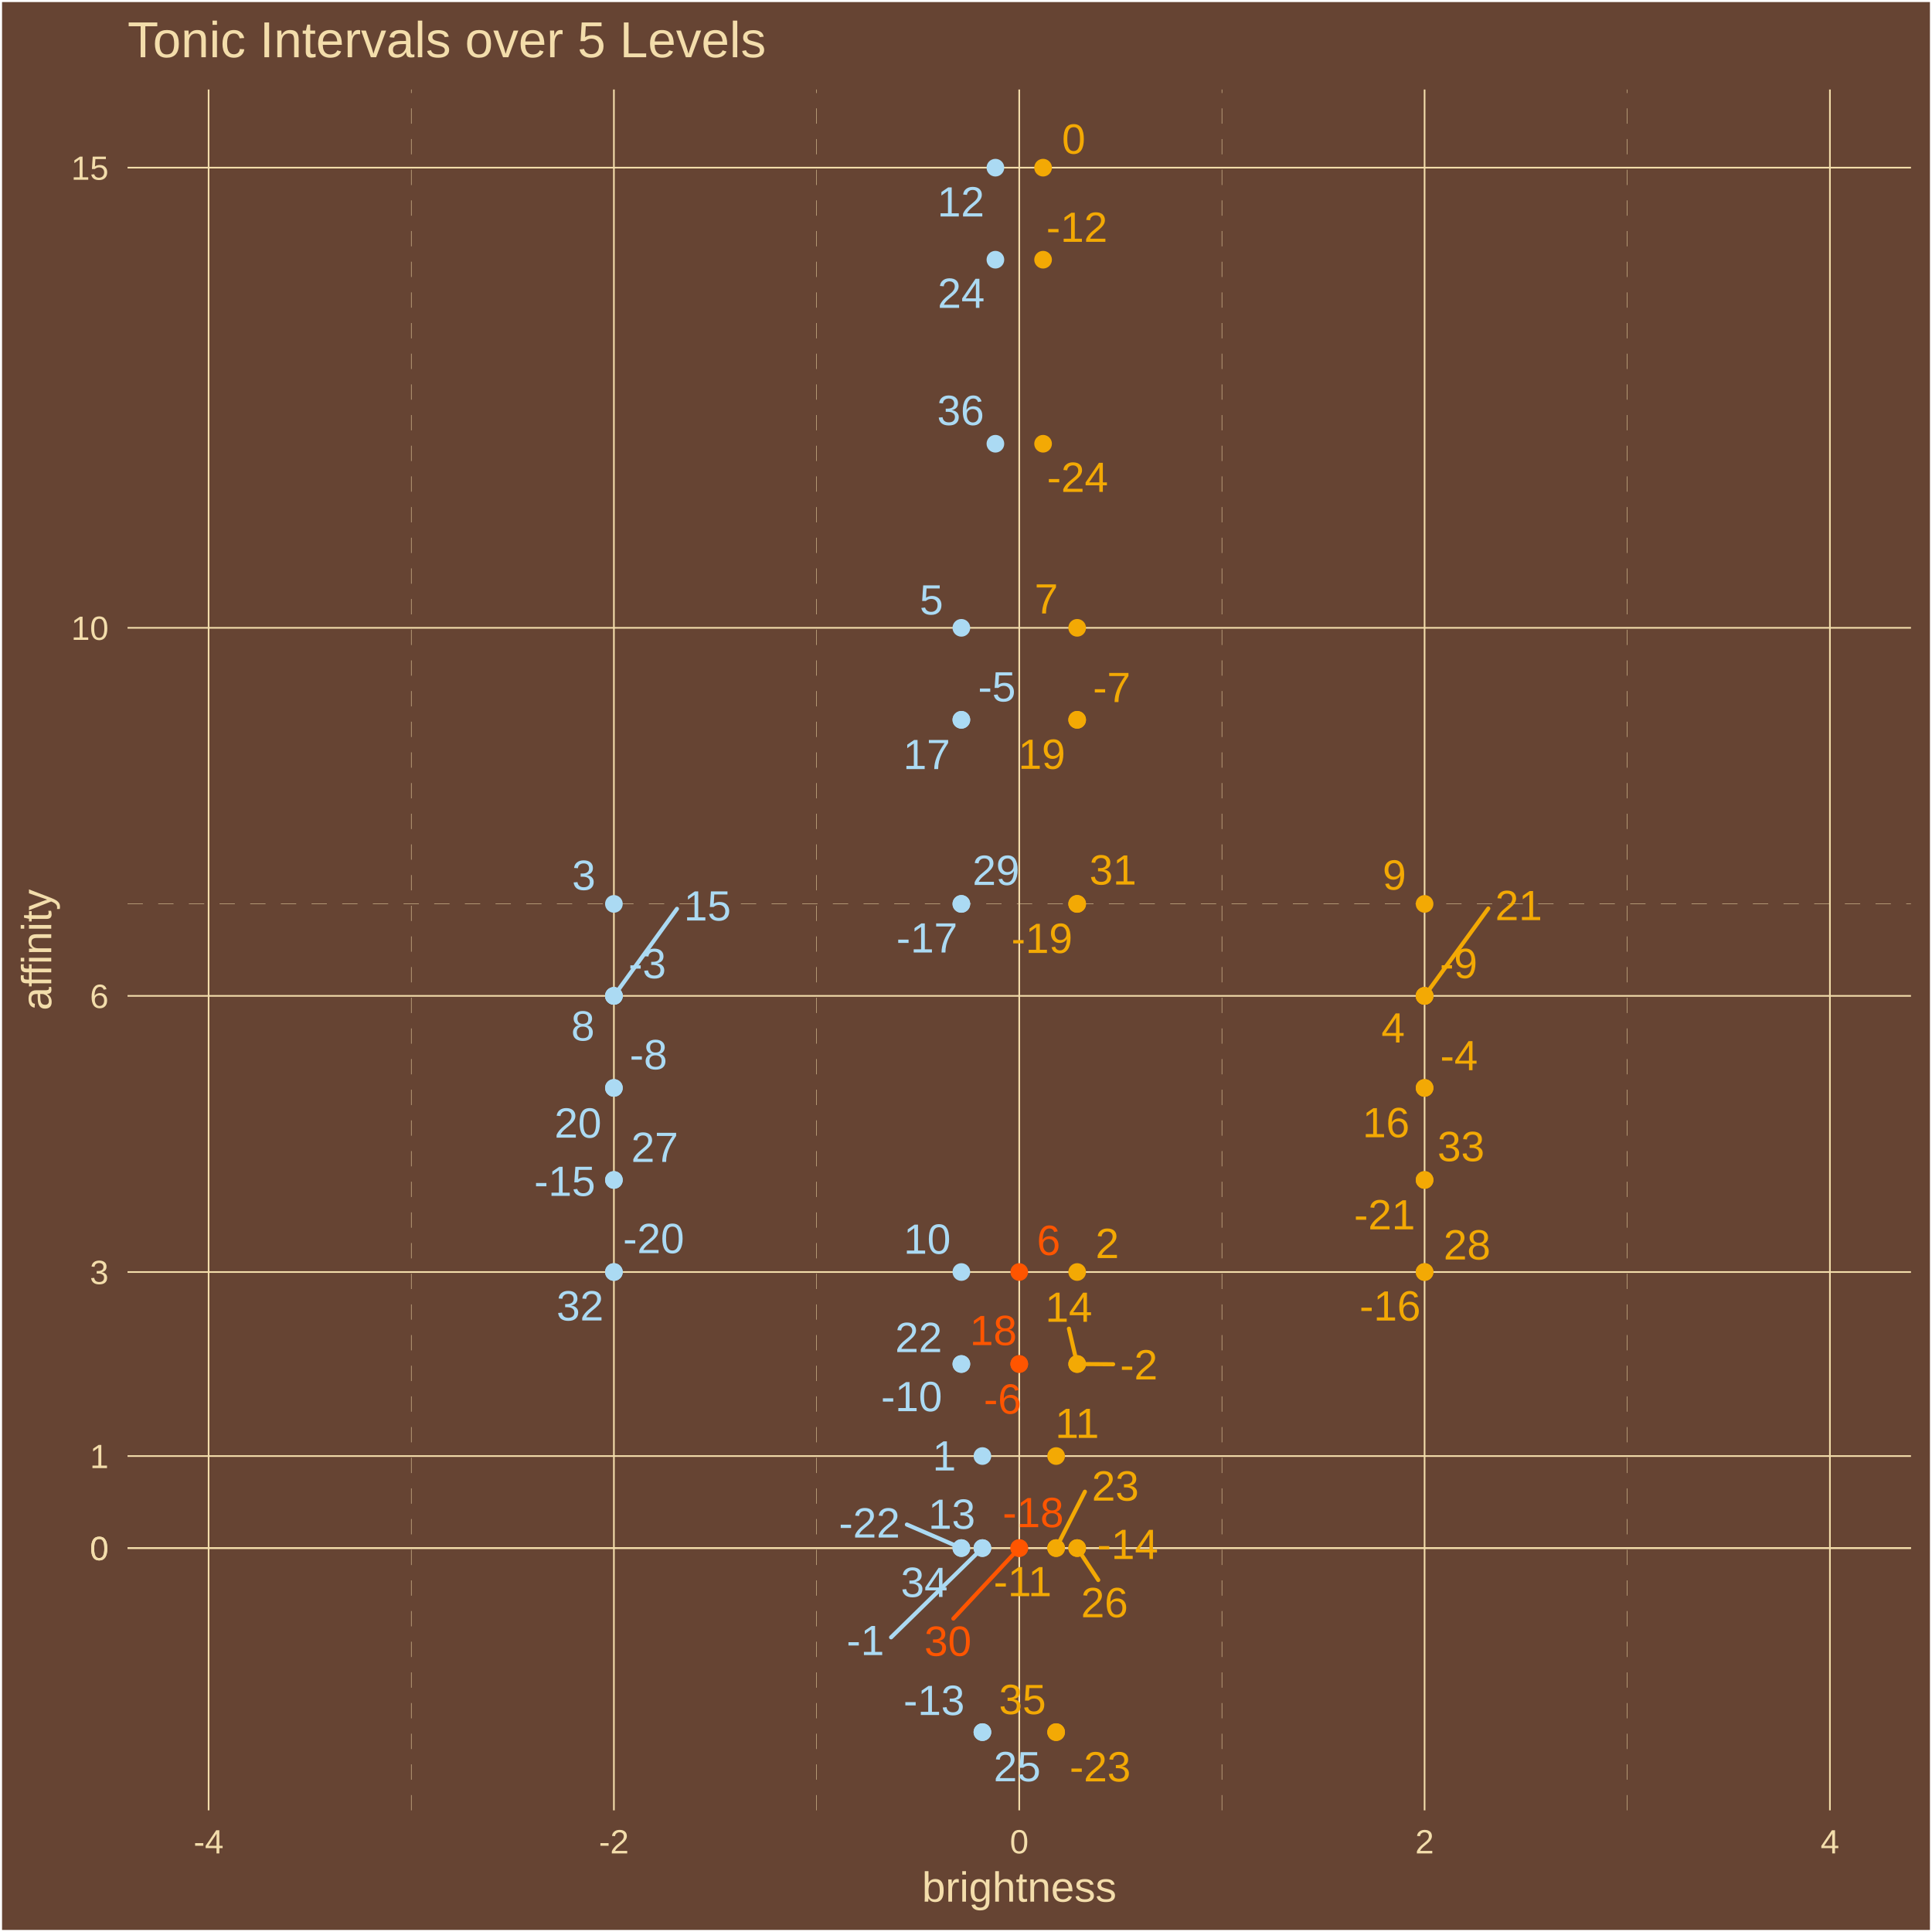
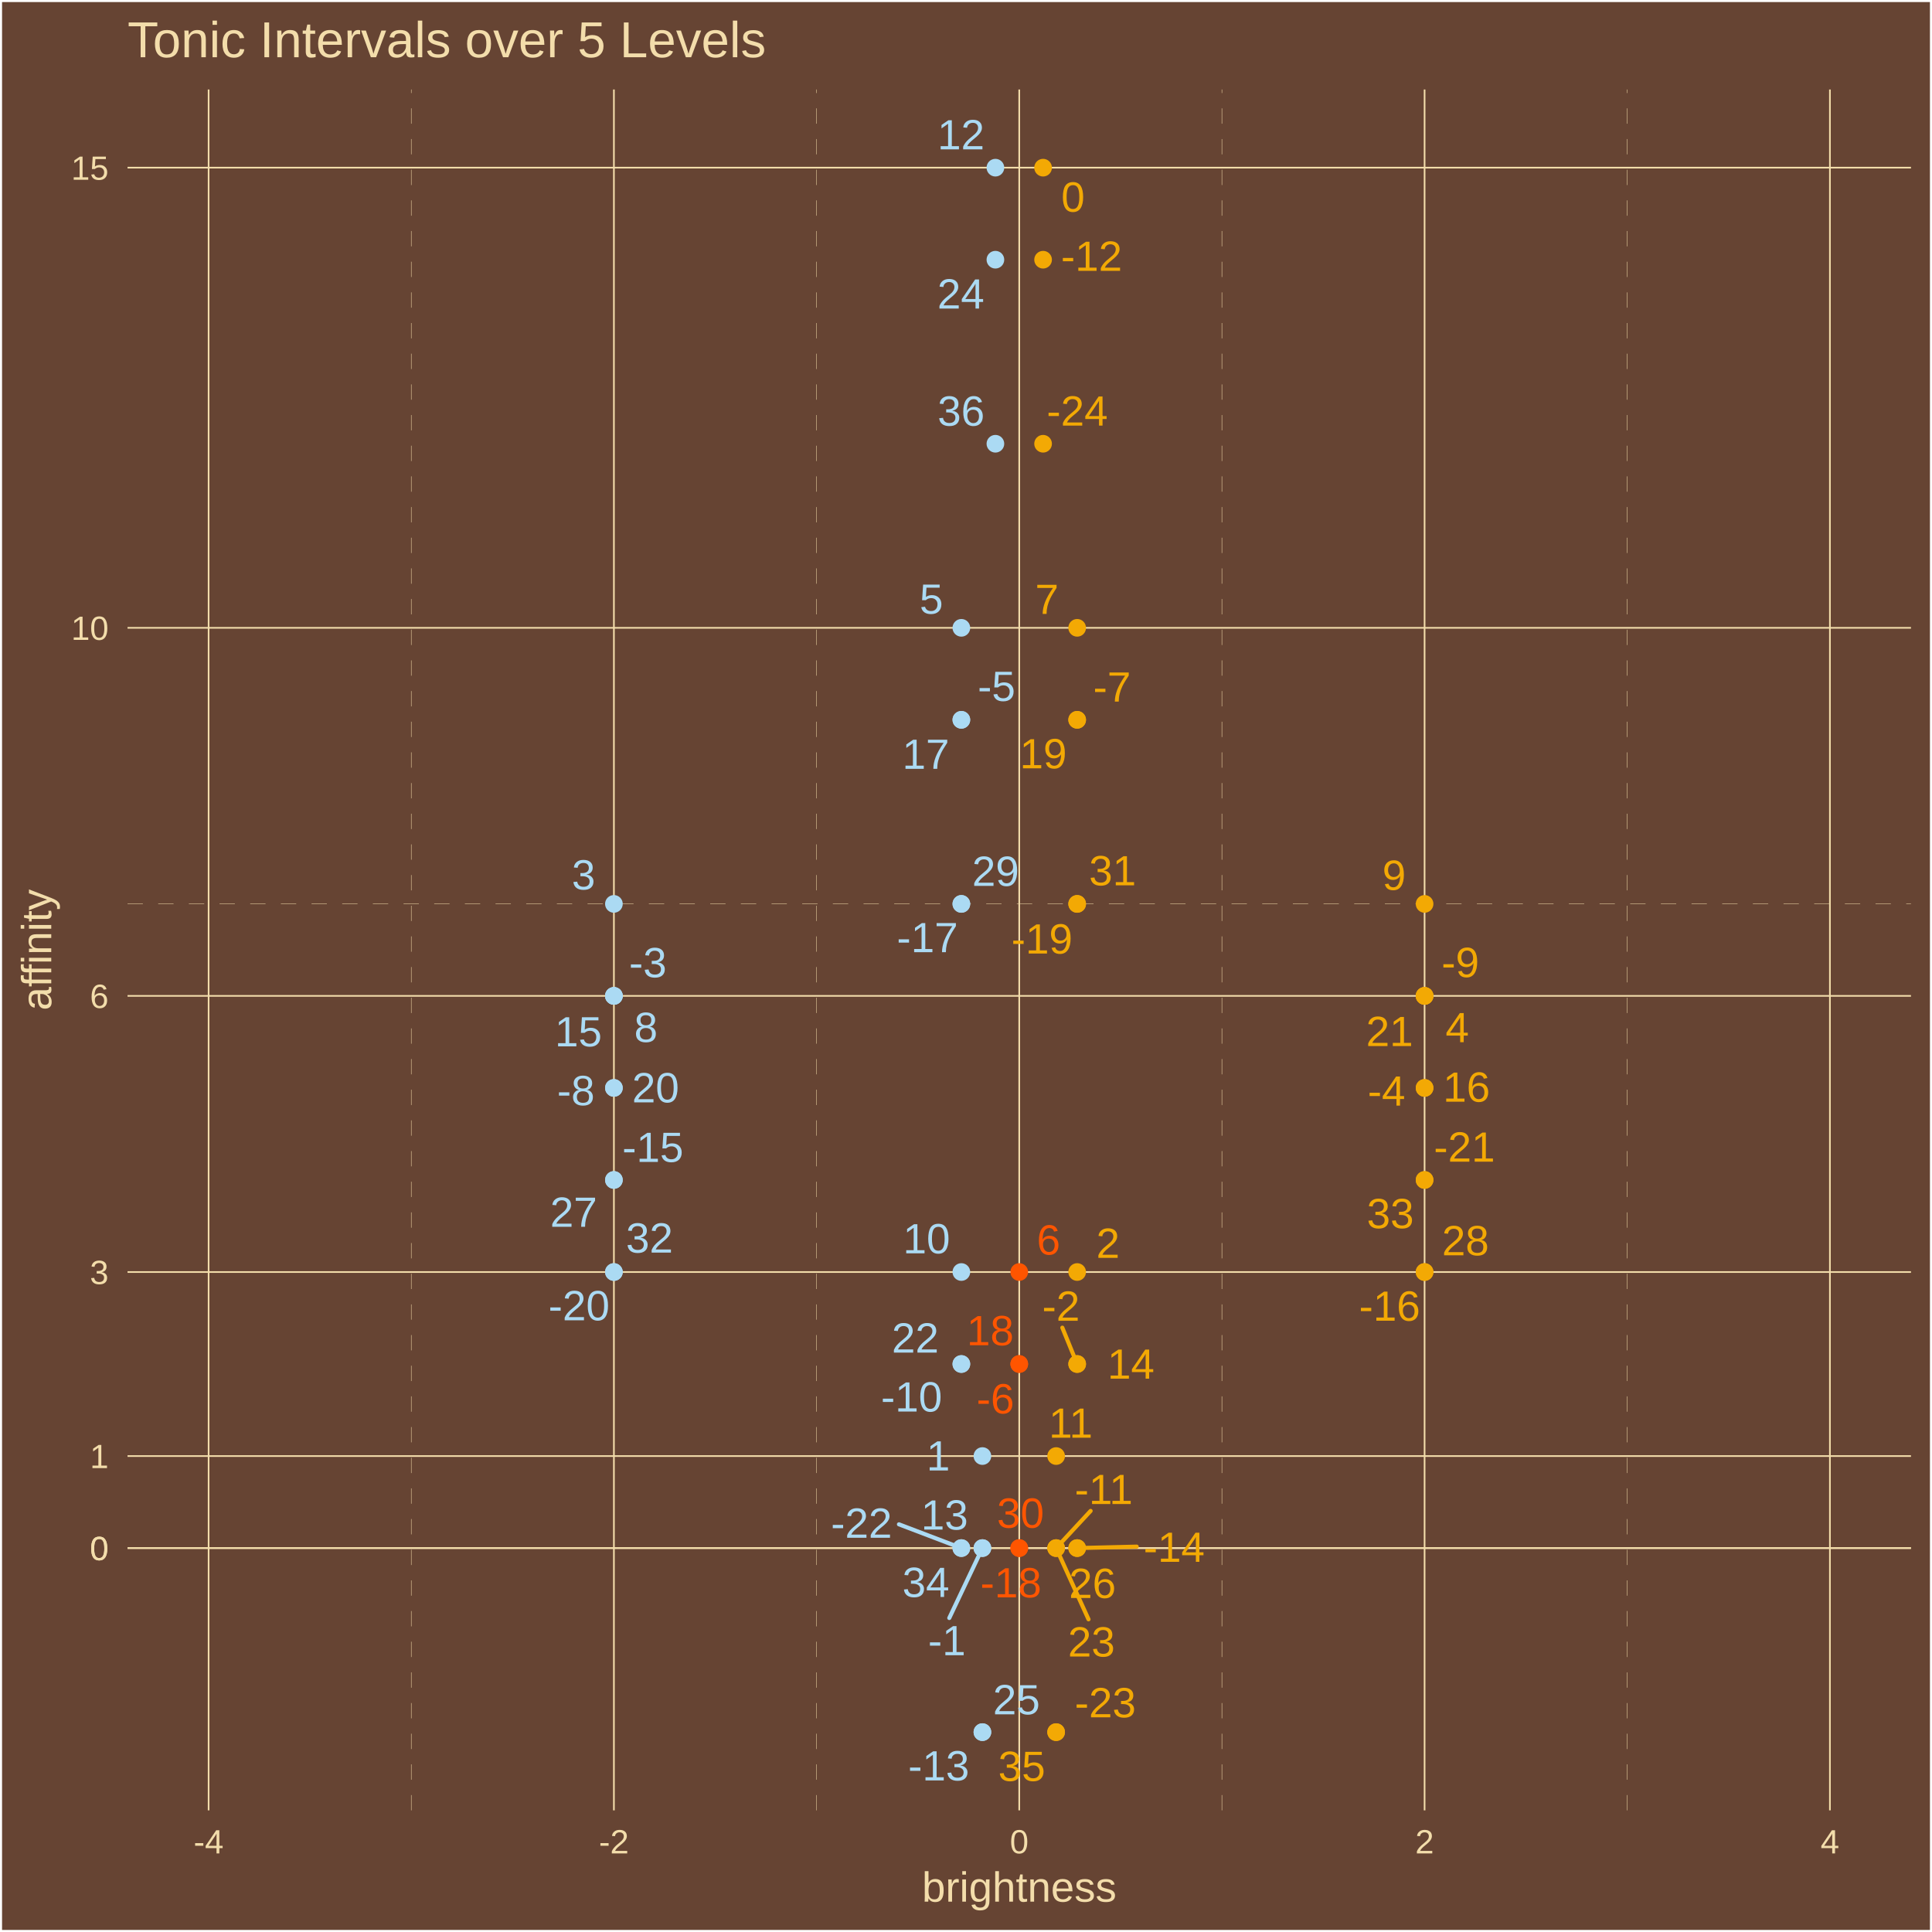
<svg xmlns="http://www.w3.org/2000/svg" class="svglite" width="504.00pt" height="504.00pt" viewBox="0 0 504.00 504.00">
  <defs>
    <style type="text/css">
    .svglite line, .svglite polyline, .svglite polygon, .svglite path, .svglite rect, .svglite circle {
      fill: none;
      stroke: #000000;
      stroke-linecap: round;
      stroke-linejoin: round;
      stroke-miterlimit: 10.00;
    }
    .svglite text {
      white-space: pre;
    }
  </style>
  </defs>
  <rect width="100%" height="100%" style="stroke: none; fill: #664433;" />
  <defs>
    <clipPath id="cpMC4wMHw1MDQuMDB8MC4wMHw1MDQuMDA=">
      <rect x="0.00" y="0.00" width="504.00" height="504.00" />
    </clipPath>
  </defs>
  <g clip-path="url(#cpMC4wMHw1MDQuMDB8MC4wMHw1MDQuMDA=)">
    <rect x="0.00" y="0" width="504.00" height="504.00" style="stroke-width: 1.07; stroke: #FFFFFF; fill: #664433;" />
  </g>
  <defs>
    <clipPath id="cpMzMuMjd8NDk4LjUyfDIzLjM0fDQ3Mi4yNw==">
      <rect x="33.27" y="23.34" width="465.25" height="448.93" />
    </clipPath>
  </defs>
  <g clip-path="url(#cpMzMuMjd8NDk4LjUyfDIzLjM0fDQ3Mi4yNw==)">
    <rect x="33.27" y="23.34" width="465.25" height="448.93" style="stroke-width: 1.07; stroke: none; fill: #664433;" />
    <polyline points="33.27,235.80 498.52,235.80 " style="stroke-width: 0.11; stroke: #F3DDAB; stroke-dasharray: 4.00,4.00; stroke-linecap: butt;" />
    <polyline points="107.29,472.27 107.29,23.34 " style="stroke-width: 0.11; stroke: #F3DDAB; stroke-dasharray: 4.00,4.00; stroke-linecap: butt;" />
    <polyline points="213.02,472.27 213.02,23.34 " style="stroke-width: 0.11; stroke: #F3DDAB; stroke-dasharray: 4.00,4.00; stroke-linecap: butt;" />
    <polyline points="318.76,472.27 318.76,23.34 " style="stroke-width: 0.11; stroke: #F3DDAB; stroke-dasharray: 4.00,4.00; stroke-linecap: butt;" />
    <polyline points="424.50,472.27 424.50,23.34 " style="stroke-width: 0.11; stroke: #F3DDAB; stroke-dasharray: 4.00,4.00; stroke-linecap: butt;" />
    <polyline points="33.27,403.85 498.52,403.85 " style="stroke-width: 0.43; stroke: #F3DDAB; stroke-linecap: butt;" />
    <polyline points="33.27,403.85 498.52,403.85 " style="stroke-width: 0.43; stroke: #F3DDAB; stroke-linecap: butt;" />
    <polyline points="33.27,379.84 498.52,379.84 " style="stroke-width: 0.43; stroke: #F3DDAB; stroke-linecap: butt;" />
    <polyline points="33.27,331.83 498.52,331.83 " style="stroke-width: 0.43; stroke: #F3DDAB; stroke-linecap: butt;" />
    <polyline points="33.27,259.80 498.52,259.80 " style="stroke-width: 0.43; stroke: #F3DDAB; stroke-linecap: butt;" />
    <polyline points="33.27,163.78 498.52,163.78 " style="stroke-width: 0.43; stroke: #F3DDAB; stroke-linecap: butt;" />
    <polyline points="33.27,43.74 498.52,43.74 " style="stroke-width: 0.43; stroke: #F3DDAB; stroke-linecap: butt;" />
    <polyline points="54.42,472.27 54.42,23.34 " style="stroke-width: 0.43; stroke: #F3DDAB; stroke-linecap: butt;" />
    <polyline points="160.15,472.27 160.15,23.34 " style="stroke-width: 0.43; stroke: #F3DDAB; stroke-linecap: butt;" />
    <polyline points="265.89,472.27 265.89,23.34 " style="stroke-width: 0.43; stroke: #F3DDAB; stroke-linecap: butt;" />
    <polyline points="371.63,472.27 371.63,23.34 " style="stroke-width: 0.43; stroke: #F3DDAB; stroke-linecap: butt;" />
    <polyline points="477.37,472.27 477.37,23.34 " style="stroke-width: 0.43; stroke: #F3DDAB; stroke-linecap: butt;" />
    <circle cx="272.11" cy="115.76" r="1.95" style="stroke-width: 0.71; stroke: #F3A904; fill: #F3A904;" />
    <circle cx="275.51" cy="451.86" r="1.95" style="stroke-width: 0.71; stroke: #F3A904; fill: #F3A904;" />
    <circle cx="250.79" cy="403.85" r="1.95" style="stroke-width: 0.71; stroke: #ABDAF3; fill: #ABDAF3;" />
    <circle cx="371.63" cy="307.82" r="1.95" style="stroke-width: 0.71; stroke: #F3A904; fill: #F3A904;" />
    <circle cx="160.15" cy="331.83" r="1.95" style="stroke-width: 0.71; stroke: #ABDAF3; fill: #ABDAF3;" />
    <circle cx="281.00" cy="235.80" r="1.95" style="stroke-width: 0.71; stroke: #F3A904; fill: #F3A904;" />
    <circle cx="265.89" cy="403.85" r="1.95" style="stroke-width: 0.71; stroke: #FF5500; fill: #FF5500;" />
    <circle cx="250.79" cy="235.80" r="1.95" style="stroke-width: 0.71; stroke: #ABDAF3; fill: #ABDAF3;" />
    <circle cx="371.63" cy="331.83" r="1.95" style="stroke-width: 0.71; stroke: #F3A904; fill: #F3A904;" />
    <circle cx="160.15" cy="307.82" r="1.95" style="stroke-width: 0.71; stroke: #ABDAF3; fill: #ABDAF3;" />
    <circle cx="281.00" cy="403.85" r="1.95" style="stroke-width: 0.71; stroke: #F3A904; fill: #F3A904;" />
    <circle cx="256.28" cy="451.86" r="1.95" style="stroke-width: 0.71; stroke: #ABDAF3; fill: #ABDAF3;" />
    <circle cx="272.11" cy="67.75" r="1.95" style="stroke-width: 0.71; stroke: #F3A904; fill: #F3A904;" />
    <circle cx="275.51" cy="403.85" r="1.95" style="stroke-width: 0.71; stroke: #F3A904; fill: #F3A904;" />
    <circle cx="250.79" cy="355.83" r="1.95" style="stroke-width: 0.71; stroke: #ABDAF3; fill: #ABDAF3;" />
    <circle cx="371.63" cy="259.80" r="1.95" style="stroke-width: 0.71; stroke: #F3A904; fill: #F3A904;" />
    <circle cx="160.15" cy="283.81" r="1.95" style="stroke-width: 0.71; stroke: #ABDAF3; fill: #ABDAF3;" />
    <circle cx="281.00" cy="187.78" r="1.95" style="stroke-width: 0.71; stroke: #F3A904; fill: #F3A904;" />
    <circle cx="265.89" cy="355.83" r="1.95" style="stroke-width: 0.71; stroke: #FF5500; fill: #FF5500;" />
    <circle cx="250.79" cy="187.78" r="1.95" style="stroke-width: 0.71; stroke: #ABDAF3; fill: #ABDAF3;" />
    <circle cx="371.63" cy="283.81" r="1.95" style="stroke-width: 0.71; stroke: #F3A904; fill: #F3A904;" />
    <circle cx="160.15" cy="259.80" r="1.95" style="stroke-width: 0.71; stroke: #ABDAF3; fill: #ABDAF3;" />
    <circle cx="281.00" cy="355.83" r="1.95" style="stroke-width: 0.71; stroke: #F3A904; fill: #F3A904;" />
    <circle cx="256.28" cy="403.85" r="1.95" style="stroke-width: 0.71; stroke: #ABDAF3; fill: #ABDAF3;" />
    <circle cx="272.11" cy="43.74" r="1.95" style="stroke-width: 0.71; stroke: #F3A904; fill: #F3A904;" />
    <circle cx="256.28" cy="379.84" r="1.95" style="stroke-width: 0.71; stroke: #ABDAF3; fill: #ABDAF3;" />
    <circle cx="281.00" cy="331.83" r="1.95" style="stroke-width: 0.71; stroke: #F3A904; fill: #F3A904;" />
    <circle cx="160.15" cy="235.80" r="1.95" style="stroke-width: 0.71; stroke: #ABDAF3; fill: #ABDAF3;" />
    <circle cx="371.63" cy="259.80" r="1.95" style="stroke-width: 0.71; stroke: #F3A904; fill: #F3A904;" />
    <circle cx="250.79" cy="163.78" r="1.95" style="stroke-width: 0.71; stroke: #ABDAF3; fill: #ABDAF3;" />
    <circle cx="265.89" cy="331.83" r="1.95" style="stroke-width: 0.71; stroke: #FF5500; fill: #FF5500;" />
    <circle cx="281.00" cy="163.78" r="1.95" style="stroke-width: 0.71; stroke: #F3A904; fill: #F3A904;" />
    <circle cx="160.15" cy="259.80" r="1.95" style="stroke-width: 0.71; stroke: #ABDAF3; fill: #ABDAF3;" />
    <circle cx="371.63" cy="235.80" r="1.95" style="stroke-width: 0.71; stroke: #F3A904; fill: #F3A904;" />
    <circle cx="250.79" cy="331.83" r="1.95" style="stroke-width: 0.71; stroke: #ABDAF3; fill: #ABDAF3;" />
    <circle cx="275.51" cy="379.84" r="1.95" style="stroke-width: 0.71; stroke: #F3A904; fill: #F3A904;" />
    <circle cx="259.67" cy="43.74" r="1.95" style="stroke-width: 0.71; stroke: #ABDAF3; fill: #ABDAF3;" />
    <circle cx="256.28" cy="403.85" r="1.95" style="stroke-width: 0.71; stroke: #ABDAF3; fill: #ABDAF3;" />
    <circle cx="281.00" cy="355.83" r="1.95" style="stroke-width: 0.71; stroke: #F3A904; fill: #F3A904;" />
    <circle cx="160.15" cy="259.80" r="1.95" style="stroke-width: 0.71; stroke: #ABDAF3; fill: #ABDAF3;" />
    <circle cx="371.63" cy="283.81" r="1.95" style="stroke-width: 0.71; stroke: #F3A904; fill: #F3A904;" />
    <circle cx="250.79" cy="187.78" r="1.95" style="stroke-width: 0.71; stroke: #ABDAF3; fill: #ABDAF3;" />
    <circle cx="265.89" cy="355.83" r="1.95" style="stroke-width: 0.71; stroke: #FF5500; fill: #FF5500;" />
    <circle cx="281.00" cy="187.78" r="1.95" style="stroke-width: 0.71; stroke: #F3A904; fill: #F3A904;" />
    <circle cx="160.15" cy="283.81" r="1.95" style="stroke-width: 0.71; stroke: #ABDAF3; fill: #ABDAF3;" />
    <circle cx="371.63" cy="259.80" r="1.95" style="stroke-width: 0.71; stroke: #F3A904; fill: #F3A904;" />
    <circle cx="250.79" cy="355.83" r="1.95" style="stroke-width: 0.71; stroke: #ABDAF3; fill: #ABDAF3;" />
    <circle cx="275.51" cy="403.85" r="1.95" style="stroke-width: 0.71; stroke: #F3A904; fill: #F3A904;" />
    <circle cx="259.67" cy="67.75" r="1.95" style="stroke-width: 0.71; stroke: #ABDAF3; fill: #ABDAF3;" />
    <circle cx="256.28" cy="451.86" r="1.95" style="stroke-width: 0.71; stroke: #ABDAF3; fill: #ABDAF3;" />
    <circle cx="281.00" cy="403.85" r="1.95" style="stroke-width: 0.71; stroke: #F3A904; fill: #F3A904;" />
    <circle cx="160.15" cy="307.82" r="1.95" style="stroke-width: 0.71; stroke: #ABDAF3; fill: #ABDAF3;" />
    <circle cx="371.63" cy="331.83" r="1.95" style="stroke-width: 0.71; stroke: #F3A904; fill: #F3A904;" />
    <circle cx="250.79" cy="235.80" r="1.95" style="stroke-width: 0.71; stroke: #ABDAF3; fill: #ABDAF3;" />
    <circle cx="265.89" cy="403.85" r="1.95" style="stroke-width: 0.71; stroke: #FF5500; fill: #FF5500;" />
    <circle cx="281.00" cy="235.80" r="1.95" style="stroke-width: 0.71; stroke: #F3A904; fill: #F3A904;" />
    <circle cx="160.15" cy="331.83" r="1.95" style="stroke-width: 0.71; stroke: #ABDAF3; fill: #ABDAF3;" />
    <circle cx="371.63" cy="307.82" r="1.95" style="stroke-width: 0.71; stroke: #F3A904; fill: #F3A904;" />
    <circle cx="250.79" cy="403.85" r="1.95" style="stroke-width: 0.71; stroke: #ABDAF3; fill: #ABDAF3;" />
    <circle cx="275.51" cy="451.86" r="1.95" style="stroke-width: 0.71; stroke: #F3A904; fill: #F3A904;" />
    <circle cx="259.67" cy="115.76" r="1.95" style="stroke-width: 0.71; stroke: #ABDAF3; fill: #ABDAF3;" />
-     <line x1="236.58" y1="397.71" x2="249.75" y2="403.40" style="stroke-width: 1.07; stroke: #ABDAF3;" />
-     <line x1="290.38" y1="355.89" x2="282.14" y2="355.84" style="stroke-width: 1.07; stroke: #F3A904;" />
-     <line x1="232.46" y1="427.13" x2="255.48" y2="404.63" style="stroke-width: 1.07; stroke: #ABDAF3;" />
-     <line x1="278.85" y1="346.62" x2="280.75" y2="354.76" style="stroke-width: 1.07; stroke: #F3A904;" />
-     <line x1="176.60" y1="237.09" x2="160.81" y2="258.90" style="stroke-width: 1.07; stroke: #ABDAF3;" />
-     <line x1="388.25" y1="237.00" x2="372.29" y2="258.90" style="stroke-width: 1.07; stroke: #F3A904;" />
-     <line x1="283.02" y1="389.14" x2="276.01" y2="402.86" style="stroke-width: 1.07; stroke: #F3A904;" />
-     <line x1="286.50" y1="412.18" x2="281.61" y2="404.78" style="stroke-width: 1.07; stroke: #F3A904;" />
-     <line x1="248.71" y1="422.24" x2="265.13" y2="404.66" style="stroke-width: 1.07; stroke: #FF5500;" />
-     <text x="281.11" y="128.33" text-anchor="middle" style="font-size: 11.04px;fill: #F3A904; font-family: &quot;Arial&quot;;" textLength="15.94px" lengthAdjust="spacingAndGlyphs">-24</text>
-     <text x="287.00" y="464.72" text-anchor="middle" style="font-size: 11.04px;fill: #F3A904; font-family: &quot;Arial&quot;;" textLength="15.94px" lengthAdjust="spacingAndGlyphs">-23</text>
-     <text x="226.81" y="401.10" text-anchor="middle" style="font-size: 11.04px;fill: #ABDAF3; font-family: &quot;Arial&quot;;" textLength="15.94px" lengthAdjust="spacingAndGlyphs">-22</text>
-     <text x="361.20" y="320.71" text-anchor="middle" style="font-size: 11.04px;fill: #F3A904; font-family: &quot;Arial&quot;;" textLength="15.94px" lengthAdjust="spacingAndGlyphs">-21</text>
-     <text x="170.51" y="326.91" text-anchor="middle" style="font-size: 11.04px;fill: #ABDAF3; font-family: &quot;Arial&quot;;" textLength="15.94px" lengthAdjust="spacingAndGlyphs">-20</text>
-     <text x="271.81" y="248.59" text-anchor="middle" style="font-size: 11.04px;fill: #F3A904; font-family: &quot;Arial&quot;;" textLength="15.94px" lengthAdjust="spacingAndGlyphs">-19</text>
-     <text x="269.53" y="398.39" text-anchor="middle" style="font-size: 11.04px;fill: #FF5500; font-family: &quot;Arial&quot;;" textLength="15.94px" lengthAdjust="spacingAndGlyphs">-18</text>
-     <text x="241.81" y="248.48" text-anchor="middle" style="font-size: 11.04px;fill: #ABDAF3; font-family: &quot;Arial&quot;;" textLength="15.94px" lengthAdjust="spacingAndGlyphs">-17</text>
-     <text x="362.63" y="344.50" text-anchor="middle" style="font-size: 11.04px;fill: #F3A904; font-family: &quot;Arial&quot;;" textLength="15.94px" lengthAdjust="spacingAndGlyphs">-16</text>
-     <text x="147.33" y="311.97" text-anchor="middle" style="font-size: 11.04px;fill: #ABDAF3; font-family: &quot;Arial&quot;;" textLength="15.94px" lengthAdjust="spacingAndGlyphs">-15</text>
-     <text x="294.18" y="406.69" text-anchor="middle" style="font-size: 11.04px;fill: #F3A904; font-family: &quot;Arial&quot;;" textLength="15.94px" lengthAdjust="spacingAndGlyphs">-14</text>
-     <text x="243.67" y="447.39" text-anchor="middle" style="font-size: 11.04px;fill: #ABDAF3; font-family: &quot;Arial&quot;;" textLength="15.94px" lengthAdjust="spacingAndGlyphs">-13</text>
-     <text x="280.93" y="63.09" text-anchor="middle" style="font-size: 11.04px;fill: #F3A904; font-family: &quot;Arial&quot;;" textLength="15.94px" lengthAdjust="spacingAndGlyphs">-12</text>
-     <text x="266.78" y="416.40" text-anchor="middle" style="font-size: 11.04px;fill: #F3A904; font-family: &quot;Arial&quot;;" textLength="15.94px" lengthAdjust="spacingAndGlyphs">-11</text>
-     <text x="237.81" y="368.14" text-anchor="middle" style="font-size: 11.04px;fill: #ABDAF3; font-family: &quot;Arial&quot;;" textLength="15.94px" lengthAdjust="spacingAndGlyphs">-10</text>
-     <text x="380.51" y="255.16" text-anchor="middle" style="font-size: 11.04px;fill: #F3A904; font-family: &quot;Arial&quot;;" textLength="9.81px" lengthAdjust="spacingAndGlyphs">-9</text>
-     <text x="169.17" y="278.94" text-anchor="middle" style="font-size: 11.04px;fill: #ABDAF3; font-family: &quot;Arial&quot;;" textLength="9.81px" lengthAdjust="spacingAndGlyphs">-8</text>
-     <text x="290.02" y="183.14" text-anchor="middle" style="font-size: 11.04px;fill: #F3A904; font-family: &quot;Arial&quot;;" textLength="9.81px" lengthAdjust="spacingAndGlyphs">-7</text>
-     <text x="261.55" y="368.79" text-anchor="middle" style="font-size: 11.04px;fill: #FF5500; font-family: &quot;Arial&quot;;" textLength="9.81px" lengthAdjust="spacingAndGlyphs">-6</text>
-     <text x="260.05" y="182.98" text-anchor="middle" style="font-size: 11.04px;fill: #ABDAF3; font-family: &quot;Arial&quot;;" textLength="9.81px" lengthAdjust="spacingAndGlyphs">-5</text>
-     <text x="380.61" y="279.19" text-anchor="middle" style="font-size: 11.04px;fill: #F3A904; font-family: &quot;Arial&quot;;" textLength="9.81px" lengthAdjust="spacingAndGlyphs">-4</text>
-     <text x="168.86" y="255.19" text-anchor="middle" style="font-size: 11.04px;fill: #ABDAF3; font-family: &quot;Arial&quot;;" textLength="9.81px" lengthAdjust="spacingAndGlyphs">-3</text>
-     <text x="297.09" y="359.85" text-anchor="middle" style="font-size: 11.04px;fill: #F3A904; font-family: &quot;Arial&quot;;" textLength="9.81px" lengthAdjust="spacingAndGlyphs">-2</text>
-     <text x="225.76" y="431.76" text-anchor="middle" style="font-size: 11.04px;fill: #ABDAF3; font-family: &quot;Arial&quot;;" textLength="9.81px" lengthAdjust="spacingAndGlyphs">-1</text>
-     <text x="280.09" y="40.09" text-anchor="middle" style="font-size: 11.04px;fill: #F3A904; font-family: &quot;Arial&quot;;" textLength="6.13px" lengthAdjust="spacingAndGlyphs">0</text>
-     <text x="246.33" y="383.61" text-anchor="middle" style="font-size: 11.04px;fill: #ABDAF3; font-family: &quot;Arial&quot;;" textLength="6.13px" lengthAdjust="spacingAndGlyphs">1</text>
-     <text x="288.85" y="328.19" text-anchor="middle" style="font-size: 11.04px;fill: #F3A904; font-family: &quot;Arial&quot;;" textLength="6.13px" lengthAdjust="spacingAndGlyphs">2</text>
-     <text x="152.29" y="232.16" text-anchor="middle" style="font-size: 11.04px;fill: #ABDAF3; font-family: &quot;Arial&quot;;" textLength="6.13px" lengthAdjust="spacingAndGlyphs">3</text>
-     <text x="363.42" y="271.95" text-anchor="middle" style="font-size: 11.04px;fill: #F3A904; font-family: &quot;Arial&quot;;" textLength="6.13px" lengthAdjust="spacingAndGlyphs">4</text>
-     <text x="242.98" y="160.30" text-anchor="middle" style="font-size: 11.04px;fill: #ABDAF3; font-family: &quot;Arial&quot;;" textLength="6.13px" lengthAdjust="spacingAndGlyphs">5</text>
-     <text x="273.55" y="327.39" text-anchor="middle" style="font-size: 11.04px;fill: #FF5500; font-family: &quot;Arial&quot;;" textLength="6.13px" lengthAdjust="spacingAndGlyphs">6</text>
-     <text x="272.95" y="160.04" text-anchor="middle" style="font-size: 11.04px;fill: #F3A904; font-family: &quot;Arial&quot;;" textLength="6.13px" lengthAdjust="spacingAndGlyphs">7</text>
-     <text x="152.06" y="271.45" text-anchor="middle" style="font-size: 11.04px;fill: #ABDAF3; font-family: &quot;Arial&quot;;" textLength="6.13px" lengthAdjust="spacingAndGlyphs">8</text>
-     <text x="363.75" y="232.08" text-anchor="middle" style="font-size: 11.04px;fill: #F3A904; font-family: &quot;Arial&quot;;" textLength="6.13px" lengthAdjust="spacingAndGlyphs">9</text>
-     <text x="241.87" y="327.06" text-anchor="middle" style="font-size: 11.04px;fill: #ABDAF3; font-family: &quot;Arial&quot;;" textLength="12.27px" lengthAdjust="spacingAndGlyphs">10</text>
-     <text x="280.99" y="375.11" text-anchor="middle" style="font-size: 11.04px;fill: #F3A904; font-family: &quot;Arial&quot;;" textLength="12.27px" lengthAdjust="spacingAndGlyphs">11</text>
-     <text x="250.66" y="56.47" text-anchor="middle" style="font-size: 11.04px;fill: #ABDAF3; font-family: &quot;Arial&quot;;" textLength="12.27px" lengthAdjust="spacingAndGlyphs">12</text>
-     <text x="248.29" y="398.81" text-anchor="middle" style="font-size: 11.04px;fill: #ABDAF3; font-family: &quot;Arial&quot;;" textLength="12.27px" lengthAdjust="spacingAndGlyphs">13</text>
-     <text x="278.80" y="344.82" text-anchor="middle" style="font-size: 11.04px;fill: #F3A904; font-family: &quot;Arial&quot;;" textLength="12.27px" lengthAdjust="spacingAndGlyphs">14</text>
-     <text x="184.54" y="240.13" text-anchor="middle" style="font-size: 11.04px;fill: #ABDAF3; font-family: &quot;Arial&quot;;" textLength="12.27px" lengthAdjust="spacingAndGlyphs">15</text>
-     <text x="361.58" y="296.67" text-anchor="middle" style="font-size: 11.04px;fill: #F3A904; font-family: &quot;Arial&quot;;" textLength="12.27px" lengthAdjust="spacingAndGlyphs">16</text>
-     <text x="241.75" y="200.63" text-anchor="middle" style="font-size: 11.04px;fill: #ABDAF3; font-family: &quot;Arial&quot;;" textLength="12.27px" lengthAdjust="spacingAndGlyphs">17</text>
-     <text x="259.14" y="350.89" text-anchor="middle" style="font-size: 11.04px;fill: #FF5500; font-family: &quot;Arial&quot;;" textLength="12.27px" lengthAdjust="spacingAndGlyphs">18</text>
-     <text x="271.77" y="200.57" text-anchor="middle" style="font-size: 11.04px;fill: #F3A904; font-family: &quot;Arial&quot;;" textLength="12.27px" lengthAdjust="spacingAndGlyphs">19</text>
-     <text x="150.77" y="296.78" text-anchor="middle" style="font-size: 11.04px;fill: #ABDAF3; font-family: &quot;Arial&quot;;" textLength="12.27px" lengthAdjust="spacingAndGlyphs">20</text>
-     <text x="396.18" y="240.04" text-anchor="middle" style="font-size: 11.04px;fill: #F3A904; font-family: &quot;Arial&quot;;" textLength="12.27px" lengthAdjust="spacingAndGlyphs">21</text>
-     <text x="239.64" y="352.72" text-anchor="middle" style="font-size: 11.04px;fill: #ABDAF3; font-family: &quot;Arial&quot;;" textLength="12.27px" lengthAdjust="spacingAndGlyphs">22</text>
-     <text x="290.96" y="391.47" text-anchor="middle" style="font-size: 11.04px;fill: #F3A904; font-family: &quot;Arial&quot;;" textLength="12.27px" lengthAdjust="spacingAndGlyphs">23</text>
-     <text x="250.75" y="80.32" text-anchor="middle" style="font-size: 11.04px;fill: #ABDAF3; font-family: &quot;Arial&quot;;" textLength="12.27px" lengthAdjust="spacingAndGlyphs">24</text>
-     <text x="265.34" y="464.68" text-anchor="middle" style="font-size: 11.04px;fill: #ABDAF3; font-family: &quot;Arial&quot;;" textLength="12.27px" lengthAdjust="spacingAndGlyphs">25</text>
-     <text x="288.13" y="421.89" text-anchor="middle" style="font-size: 11.04px;fill: #F3A904; font-family: &quot;Arial&quot;;" textLength="12.27px" lengthAdjust="spacingAndGlyphs">26</text>
-     <text x="170.79" y="303.12" text-anchor="middle" style="font-size: 11.04px;fill: #ABDAF3; font-family: &quot;Arial&quot;;" textLength="12.27px" lengthAdjust="spacingAndGlyphs">27</text>
-     <text x="382.71" y="328.56" text-anchor="middle" style="font-size: 11.04px;fill: #F3A904; font-family: &quot;Arial&quot;;" textLength="12.27px" lengthAdjust="spacingAndGlyphs">28</text>
-     <text x="259.83" y="230.86" text-anchor="middle" style="font-size: 11.04px;fill: #ABDAF3; font-family: &quot;Arial&quot;;" textLength="12.27px" lengthAdjust="spacingAndGlyphs">29</text>
-     <text x="247.28" y="431.96" text-anchor="middle" style="font-size: 11.04px;fill: #FF5500; font-family: &quot;Arial&quot;;" textLength="12.27px" lengthAdjust="spacingAndGlyphs">30</text>
-     <text x="290.33" y="230.75" text-anchor="middle" style="font-size: 11.04px;fill: #F3A904; font-family: &quot;Arial&quot;;" textLength="12.27px" lengthAdjust="spacingAndGlyphs">31</text>
-     <text x="151.32" y="344.47" text-anchor="middle" style="font-size: 11.04px;fill: #ABDAF3; font-family: &quot;Arial&quot;;" textLength="12.27px" lengthAdjust="spacingAndGlyphs">32</text>
-     <text x="381.13" y="302.91" text-anchor="middle" style="font-size: 11.04px;fill: #F3A904; font-family: &quot;Arial&quot;;" textLength="12.27px" lengthAdjust="spacingAndGlyphs">33</text>
-     <text x="241.12" y="416.59" text-anchor="middle" style="font-size: 11.04px;fill: #ABDAF3; font-family: &quot;Arial&quot;;" textLength="12.27px" lengthAdjust="spacingAndGlyphs">34</text>
-     <text x="266.73" y="447.16" text-anchor="middle" style="font-size: 11.04px;fill: #F3A904; font-family: &quot;Arial&quot;;" textLength="12.27px" lengthAdjust="spacingAndGlyphs">35</text>
-     <text x="250.60" y="110.88" text-anchor="middle" style="font-size: 11.04px;fill: #ABDAF3; font-family: &quot;Arial&quot;;" textLength="12.27px" lengthAdjust="spacingAndGlyphs">36</text>
+     <line x1="234.51" y1="397.65" x2="249.73" y2="403.44" style="stroke-width: 1.07; stroke: #ABDAF3;" />
+     <line x1="296.53" y1="403.47" x2="282.14" y2="403.82" style="stroke-width: 1.07; stroke: #F3A904;" />
+     <line x1="284.51" y1="394.15" x2="276.27" y2="403.03" style="stroke-width: 1.07; stroke: #F3A904;" />
+     <line x1="277.13" y1="346.35" x2="280.58" y2="354.81" style="stroke-width: 1.07; stroke: #F3A904;" />
+     <line x1="247.64" y1="422.09" x2="255.81" y2="404.85" style="stroke-width: 1.07; stroke: #ABDAF3;" />
+     <line x1="283.96" y1="422.43" x2="275.97" y2="404.85" style="stroke-width: 1.07; stroke: #F3A904;" />
+     <text x="281.03" y="111.03" text-anchor="middle" style="font-size: 11.04px;fill: #F3A904; font-family: &quot;Arial&quot;;" textLength="15.94px" lengthAdjust="spacingAndGlyphs">-24</text>
+     <text x="288.35" y="448.00" text-anchor="middle" style="font-size: 11.04px;fill: #F3A904; font-family: &quot;Arial&quot;;" textLength="15.94px" lengthAdjust="spacingAndGlyphs">-23</text>
+     <text x="224.74" y="401.16" text-anchor="middle" style="font-size: 11.04px;fill: #ABDAF3; font-family: &quot;Arial&quot;;" textLength="15.94px" lengthAdjust="spacingAndGlyphs">-22</text>
+     <text x="382.02" y="303.04" text-anchor="middle" style="font-size: 11.04px;fill: #F3A904; font-family: &quot;Arial&quot;;" textLength="15.94px" lengthAdjust="spacingAndGlyphs">-21</text>
+     <text x="151.05" y="344.42" text-anchor="middle" style="font-size: 11.04px;fill: #ABDAF3; font-family: &quot;Arial&quot;;" textLength="15.94px" lengthAdjust="spacingAndGlyphs">-20</text>
+     <text x="271.82" y="248.75" text-anchor="middle" style="font-size: 11.04px;fill: #F3A904; font-family: &quot;Arial&quot;;" textLength="15.94px" lengthAdjust="spacingAndGlyphs">-19</text>
+     <text x="263.72" y="416.70" text-anchor="middle" style="font-size: 11.04px;fill: #FF5500; font-family: &quot;Arial&quot;;" textLength="15.94px" lengthAdjust="spacingAndGlyphs">-18</text>
+     <text x="241.93" y="248.40" text-anchor="middle" style="font-size: 11.04px;fill: #ABDAF3; font-family: &quot;Arial&quot;;" textLength="15.94px" lengthAdjust="spacingAndGlyphs">-17</text>
+     <text x="362.51" y="344.53" text-anchor="middle" style="font-size: 11.04px;fill: #F3A904; font-family: &quot;Arial&quot;;" textLength="15.94px" lengthAdjust="spacingAndGlyphs">-16</text>
+     <text x="170.31" y="303.11" text-anchor="middle" style="font-size: 11.04px;fill: #ABDAF3; font-family: &quot;Arial&quot;;" textLength="15.94px" lengthAdjust="spacingAndGlyphs">-15</text>
+     <text x="306.30" y="407.43" text-anchor="middle" style="font-size: 11.04px;fill: #F3A904; font-family: &quot;Arial&quot;;" textLength="15.94px" lengthAdjust="spacingAndGlyphs">-14</text>
+     <text x="244.89" y="464.45" text-anchor="middle" style="font-size: 11.04px;fill: #ABDAF3; font-family: &quot;Arial&quot;;" textLength="15.94px" lengthAdjust="spacingAndGlyphs">-13</text>
+     <text x="284.76" y="70.65" text-anchor="middle" style="font-size: 11.04px;fill: #F3A904; font-family: &quot;Arial&quot;;" textLength="15.94px" lengthAdjust="spacingAndGlyphs">-12</text>
+     <text x="287.93" y="392.35" text-anchor="middle" style="font-size: 11.04px;fill: #F3A904; font-family: &quot;Arial&quot;;" textLength="15.94px" lengthAdjust="spacingAndGlyphs">-11</text>
+     <text x="237.80" y="368.23" text-anchor="middle" style="font-size: 11.04px;fill: #ABDAF3; font-family: &quot;Arial&quot;;" textLength="15.94px" lengthAdjust="spacingAndGlyphs">-10</text>
+     <text x="380.96" y="254.89" text-anchor="middle" style="font-size: 11.04px;fill: #F3A904; font-family: &quot;Arial&quot;;" textLength="9.81px" lengthAdjust="spacingAndGlyphs">-9</text>
+     <text x="150.24" y="288.32" text-anchor="middle" style="font-size: 11.04px;fill: #ABDAF3; font-family: &quot;Arial&quot;;" textLength="9.81px" lengthAdjust="spacingAndGlyphs">-8</text>
+     <text x="290.09" y="183.03" text-anchor="middle" style="font-size: 11.04px;fill: #F3A904; font-family: &quot;Arial&quot;;" textLength="9.81px" lengthAdjust="spacingAndGlyphs">-7</text>
+     <text x="259.67" y="368.72" text-anchor="middle" style="font-size: 11.04px;fill: #FF5500; font-family: &quot;Arial&quot;;" textLength="9.81px" lengthAdjust="spacingAndGlyphs">-6</text>
+     <text x="259.96" y="182.85" text-anchor="middle" style="font-size: 11.04px;fill: #ABDAF3; font-family: &quot;Arial&quot;;" textLength="9.81px" lengthAdjust="spacingAndGlyphs">-5</text>
+     <text x="361.70" y="288.42" text-anchor="middle" style="font-size: 11.04px;fill: #F3A904; font-family: &quot;Arial&quot;;" textLength="9.81px" lengthAdjust="spacingAndGlyphs">-4</text>
+     <text x="169.00" y="254.94" text-anchor="middle" style="font-size: 11.04px;fill: #ABDAF3; font-family: &quot;Arial&quot;;" textLength="9.81px" lengthAdjust="spacingAndGlyphs">-3</text>
+     <text x="276.78" y="344.55" text-anchor="middle" style="font-size: 11.04px;fill: #F3A904; font-family: &quot;Arial&quot;;" textLength="9.81px" lengthAdjust="spacingAndGlyphs">-2</text>
+     <text x="247.01" y="431.80" text-anchor="middle" style="font-size: 11.04px;fill: #ABDAF3; font-family: &quot;Arial&quot;;" textLength="9.81px" lengthAdjust="spacingAndGlyphs">-1</text>
+     <text x="279.91" y="55.22" text-anchor="middle" style="font-size: 11.04px;fill: #F3A904; font-family: &quot;Arial&quot;;" textLength="6.13px" lengthAdjust="spacingAndGlyphs">0</text>
+     <text x="244.75" y="383.60" text-anchor="middle" style="font-size: 11.04px;fill: #ABDAF3; font-family: &quot;Arial&quot;;" textLength="6.13px" lengthAdjust="spacingAndGlyphs">1</text>
+     <text x="289.04" y="328.14" text-anchor="middle" style="font-size: 11.04px;fill: #F3A904; font-family: &quot;Arial&quot;;" textLength="6.13px" lengthAdjust="spacingAndGlyphs">2</text>
+     <text x="152.23" y="232.04" text-anchor="middle" style="font-size: 11.04px;fill: #ABDAF3; font-family: &quot;Arial&quot;;" textLength="6.13px" lengthAdjust="spacingAndGlyphs">3</text>
+     <text x="380.16" y="271.88" text-anchor="middle" style="font-size: 11.04px;fill: #F3A904; font-family: &quot;Arial&quot;;" textLength="6.13px" lengthAdjust="spacingAndGlyphs">4</text>
+     <text x="242.96" y="160.09" text-anchor="middle" style="font-size: 11.04px;fill: #ABDAF3; font-family: &quot;Arial&quot;;" textLength="6.13px" lengthAdjust="spacingAndGlyphs">5</text>
+     <text x="273.53" y="327.28" text-anchor="middle" style="font-size: 11.04px;fill: #FF5500; font-family: &quot;Arial&quot;;" textLength="6.13px" lengthAdjust="spacingAndGlyphs">6</text>
+     <text x="273.10" y="160.16" text-anchor="middle" style="font-size: 11.04px;fill: #F3A904; font-family: &quot;Arial&quot;;" textLength="6.13px" lengthAdjust="spacingAndGlyphs">7</text>
+     <text x="168.50" y="271.82" text-anchor="middle" style="font-size: 11.04px;fill: #ABDAF3; font-family: &quot;Arial&quot;;" textLength="6.13px" lengthAdjust="spacingAndGlyphs">8</text>
+     <text x="363.67" y="232.14" text-anchor="middle" style="font-size: 11.04px;fill: #F3A904; font-family: &quot;Arial&quot;;" textLength="6.13px" lengthAdjust="spacingAndGlyphs">9</text>
+     <text x="241.71" y="326.96" text-anchor="middle" style="font-size: 11.04px;fill: #ABDAF3; font-family: &quot;Arial&quot;;" textLength="12.27px" lengthAdjust="spacingAndGlyphs">10</text>
+     <text x="279.32" y="375.06" text-anchor="middle" style="font-size: 11.04px;fill: #F3A904; font-family: &quot;Arial&quot;;" textLength="12.27px" lengthAdjust="spacingAndGlyphs">11</text>
+     <text x="250.69" y="38.96" text-anchor="middle" style="font-size: 11.04px;fill: #ABDAF3; font-family: &quot;Arial&quot;;" textLength="12.27px" lengthAdjust="spacingAndGlyphs">12</text>
+     <text x="246.41" y="399.02" text-anchor="middle" style="font-size: 11.04px;fill: #ABDAF3; font-family: &quot;Arial&quot;;" textLength="12.27px" lengthAdjust="spacingAndGlyphs">13</text>
+     <text x="295.03" y="359.66" text-anchor="middle" style="font-size: 11.04px;fill: #F3A904; font-family: &quot;Arial&quot;;" textLength="12.27px" lengthAdjust="spacingAndGlyphs">14</text>
+     <text x="150.88" y="272.96" text-anchor="middle" style="font-size: 11.04px;fill: #ABDAF3; font-family: &quot;Arial&quot;;" textLength="12.27px" lengthAdjust="spacingAndGlyphs">15</text>
+     <text x="382.57" y="287.41" text-anchor="middle" style="font-size: 11.04px;fill: #F3A904; font-family: &quot;Arial&quot;;" textLength="12.27px" lengthAdjust="spacingAndGlyphs">16</text>
+     <text x="241.51" y="200.56" text-anchor="middle" style="font-size: 11.04px;fill: #ABDAF3; font-family: &quot;Arial&quot;;" textLength="12.27px" lengthAdjust="spacingAndGlyphs">17</text>
+     <text x="258.33" y="350.94" text-anchor="middle" style="font-size: 11.04px;fill: #FF5500; font-family: &quot;Arial&quot;;" textLength="12.27px" lengthAdjust="spacingAndGlyphs">18</text>
+     <text x="272.16" y="200.43" text-anchor="middle" style="font-size: 11.04px;fill: #F3A904; font-family: &quot;Arial&quot;;" textLength="12.27px" lengthAdjust="spacingAndGlyphs">19</text>
+     <text x="171.02" y="287.57" text-anchor="middle" style="font-size: 11.04px;fill: #ABDAF3; font-family: &quot;Arial&quot;;" textLength="12.27px" lengthAdjust="spacingAndGlyphs">20</text>
+     <text x="362.50" y="272.88" text-anchor="middle" style="font-size: 11.04px;fill: #F3A904; font-family: &quot;Arial&quot;;" textLength="12.27px" lengthAdjust="spacingAndGlyphs">21</text>
+     <text x="238.77" y="352.85" text-anchor="middle" style="font-size: 11.04px;fill: #ABDAF3; font-family: &quot;Arial&quot;;" textLength="12.27px" lengthAdjust="spacingAndGlyphs">22</text>
+     <text x="284.72" y="432.14" text-anchor="middle" style="font-size: 11.04px;fill: #F3A904; font-family: &quot;Arial&quot;;" textLength="12.27px" lengthAdjust="spacingAndGlyphs">23</text>
+     <text x="250.65" y="80.49" text-anchor="middle" style="font-size: 11.04px;fill: #ABDAF3; font-family: &quot;Arial&quot;;" textLength="12.27px" lengthAdjust="spacingAndGlyphs">24</text>
+     <text x="265.16" y="447.21" text-anchor="middle" style="font-size: 11.04px;fill: #ABDAF3; font-family: &quot;Arial&quot;;" textLength="12.27px" lengthAdjust="spacingAndGlyphs">25</text>
+     <text x="284.98" y="416.87" text-anchor="middle" style="font-size: 11.04px;fill: #F3A904; font-family: &quot;Arial&quot;;" textLength="12.27px" lengthAdjust="spacingAndGlyphs">26</text>
+     <text x="149.64" y="320.04" text-anchor="middle" style="font-size: 11.04px;fill: #ABDAF3; font-family: &quot;Arial&quot;;" textLength="12.27px" lengthAdjust="spacingAndGlyphs">27</text>
+     <text x="382.30" y="327.47" text-anchor="middle" style="font-size: 11.04px;fill: #F3A904; font-family: &quot;Arial&quot;;" textLength="12.27px" lengthAdjust="spacingAndGlyphs">28</text>
+     <text x="259.72" y="231.10" text-anchor="middle" style="font-size: 11.04px;fill: #ABDAF3; font-family: &quot;Arial&quot;;" textLength="12.27px" lengthAdjust="spacingAndGlyphs">29</text>
+     <text x="266.21" y="398.54" text-anchor="middle" style="font-size: 11.04px;fill: #FF5500; font-family: &quot;Arial&quot;;" textLength="12.27px" lengthAdjust="spacingAndGlyphs">30</text>
+     <text x="290.23" y="230.95" text-anchor="middle" style="font-size: 11.04px;fill: #F3A904; font-family: &quot;Arial&quot;;" textLength="12.27px" lengthAdjust="spacingAndGlyphs">31</text>
+     <text x="169.43" y="326.77" text-anchor="middle" style="font-size: 11.04px;fill: #ABDAF3; font-family: &quot;Arial&quot;;" textLength="12.27px" lengthAdjust="spacingAndGlyphs">32</text>
+     <text x="362.70" y="320.40" text-anchor="middle" style="font-size: 11.04px;fill: #F3A904; font-family: &quot;Arial&quot;;" textLength="12.27px" lengthAdjust="spacingAndGlyphs">33</text>
+     <text x="241.53" y="416.60" text-anchor="middle" style="font-size: 11.04px;fill: #ABDAF3; font-family: &quot;Arial&quot;;" textLength="12.27px" lengthAdjust="spacingAndGlyphs">34</text>
+     <text x="266.54" y="464.59" text-anchor="middle" style="font-size: 11.04px;fill: #F3A904; font-family: &quot;Arial&quot;;" textLength="12.27px" lengthAdjust="spacingAndGlyphs">35</text>
+     <text x="250.72" y="111.05" text-anchor="middle" style="font-size: 11.04px;fill: #ABDAF3; font-family: &quot;Arial&quot;;" textLength="12.27px" lengthAdjust="spacingAndGlyphs">36</text>
  </g>
  <g clip-path="url(#cpMC4wMHw1MDQuMDB8MC4wMHw1MDQuMDA=)">
    <text x="28.34" y="407.00" text-anchor="end" style="font-size: 8.80px;fill: #F3DDAB; font-family: &quot;Arial&quot;;" textLength="4.90px" lengthAdjust="spacingAndGlyphs">0</text>
    <text x="28.34" y="407.00" text-anchor="end" style="font-size: 8.80px;fill: #F3DDAB; font-family: &quot;Arial&quot;;" textLength="4.90px" lengthAdjust="spacingAndGlyphs">0</text>
    <text x="28.34" y="382.99" text-anchor="end" style="font-size: 8.80px;fill: #F3DDAB; font-family: &quot;Arial&quot;;" textLength="4.90px" lengthAdjust="spacingAndGlyphs">1</text>
    <text x="28.34" y="334.98" text-anchor="end" style="font-size: 8.80px;fill: #F3DDAB; font-family: &quot;Arial&quot;;" textLength="4.90px" lengthAdjust="spacingAndGlyphs">3</text>
    <text x="28.34" y="262.96" text-anchor="end" style="font-size: 8.80px;fill: #F3DDAB; font-family: &quot;Arial&quot;;" textLength="4.90px" lengthAdjust="spacingAndGlyphs">6</text>
    <text x="28.34" y="166.93" text-anchor="end" style="font-size: 8.80px;fill: #F3DDAB; font-family: &quot;Arial&quot;;" textLength="9.79px" lengthAdjust="spacingAndGlyphs">10</text>
    <text x="28.34" y="46.90" text-anchor="end" style="font-size: 8.80px;fill: #F3DDAB; font-family: &quot;Arial&quot;;" textLength="9.79px" lengthAdjust="spacingAndGlyphs">15</text>
    <text x="54.42" y="483.50" text-anchor="middle" style="font-size: 8.80px;fill: #F3DDAB; font-family: &quot;Arial&quot;;" textLength="7.83px" lengthAdjust="spacingAndGlyphs">-4</text>
    <text x="160.15" y="483.50" text-anchor="middle" style="font-size: 8.80px;fill: #F3DDAB; font-family: &quot;Arial&quot;;" textLength="7.83px" lengthAdjust="spacingAndGlyphs">-2</text>
    <text x="265.89" y="483.50" text-anchor="middle" style="font-size: 8.80px;fill: #F3DDAB; font-family: &quot;Arial&quot;;" textLength="4.90px" lengthAdjust="spacingAndGlyphs">0</text>
    <text x="371.63" y="483.50" text-anchor="middle" style="font-size: 8.80px;fill: #F3DDAB; font-family: &quot;Arial&quot;;" textLength="4.90px" lengthAdjust="spacingAndGlyphs">2</text>
    <text x="477.37" y="483.50" text-anchor="middle" style="font-size: 8.80px;fill: #F3DDAB; font-family: &quot;Arial&quot;;" textLength="4.90px" lengthAdjust="spacingAndGlyphs">4</text>
    <text x="265.89" y="496.09" text-anchor="middle" style="font-size: 11.00px;fill: #F3DDAB; font-family: &quot;Arial&quot;;" textLength="50.76px" lengthAdjust="spacingAndGlyphs">brightness</text>
    <text transform="translate(13.37,247.80) rotate(-90)" text-anchor="middle" style="font-size: 11.00px;fill: #F3DDAB; font-family: &quot;Arial&quot;;" textLength="31.78px" lengthAdjust="spacingAndGlyphs">affinity</text>
    <text x="33.27" y="14.94" style="font-size: 13.20px;fill: #F3DDAB; font-family: &quot;Arial&quot;;" textLength="167.90px" lengthAdjust="spacingAndGlyphs">Tonic Intervals over 5 Levels</text>
  </g>
</svg>
